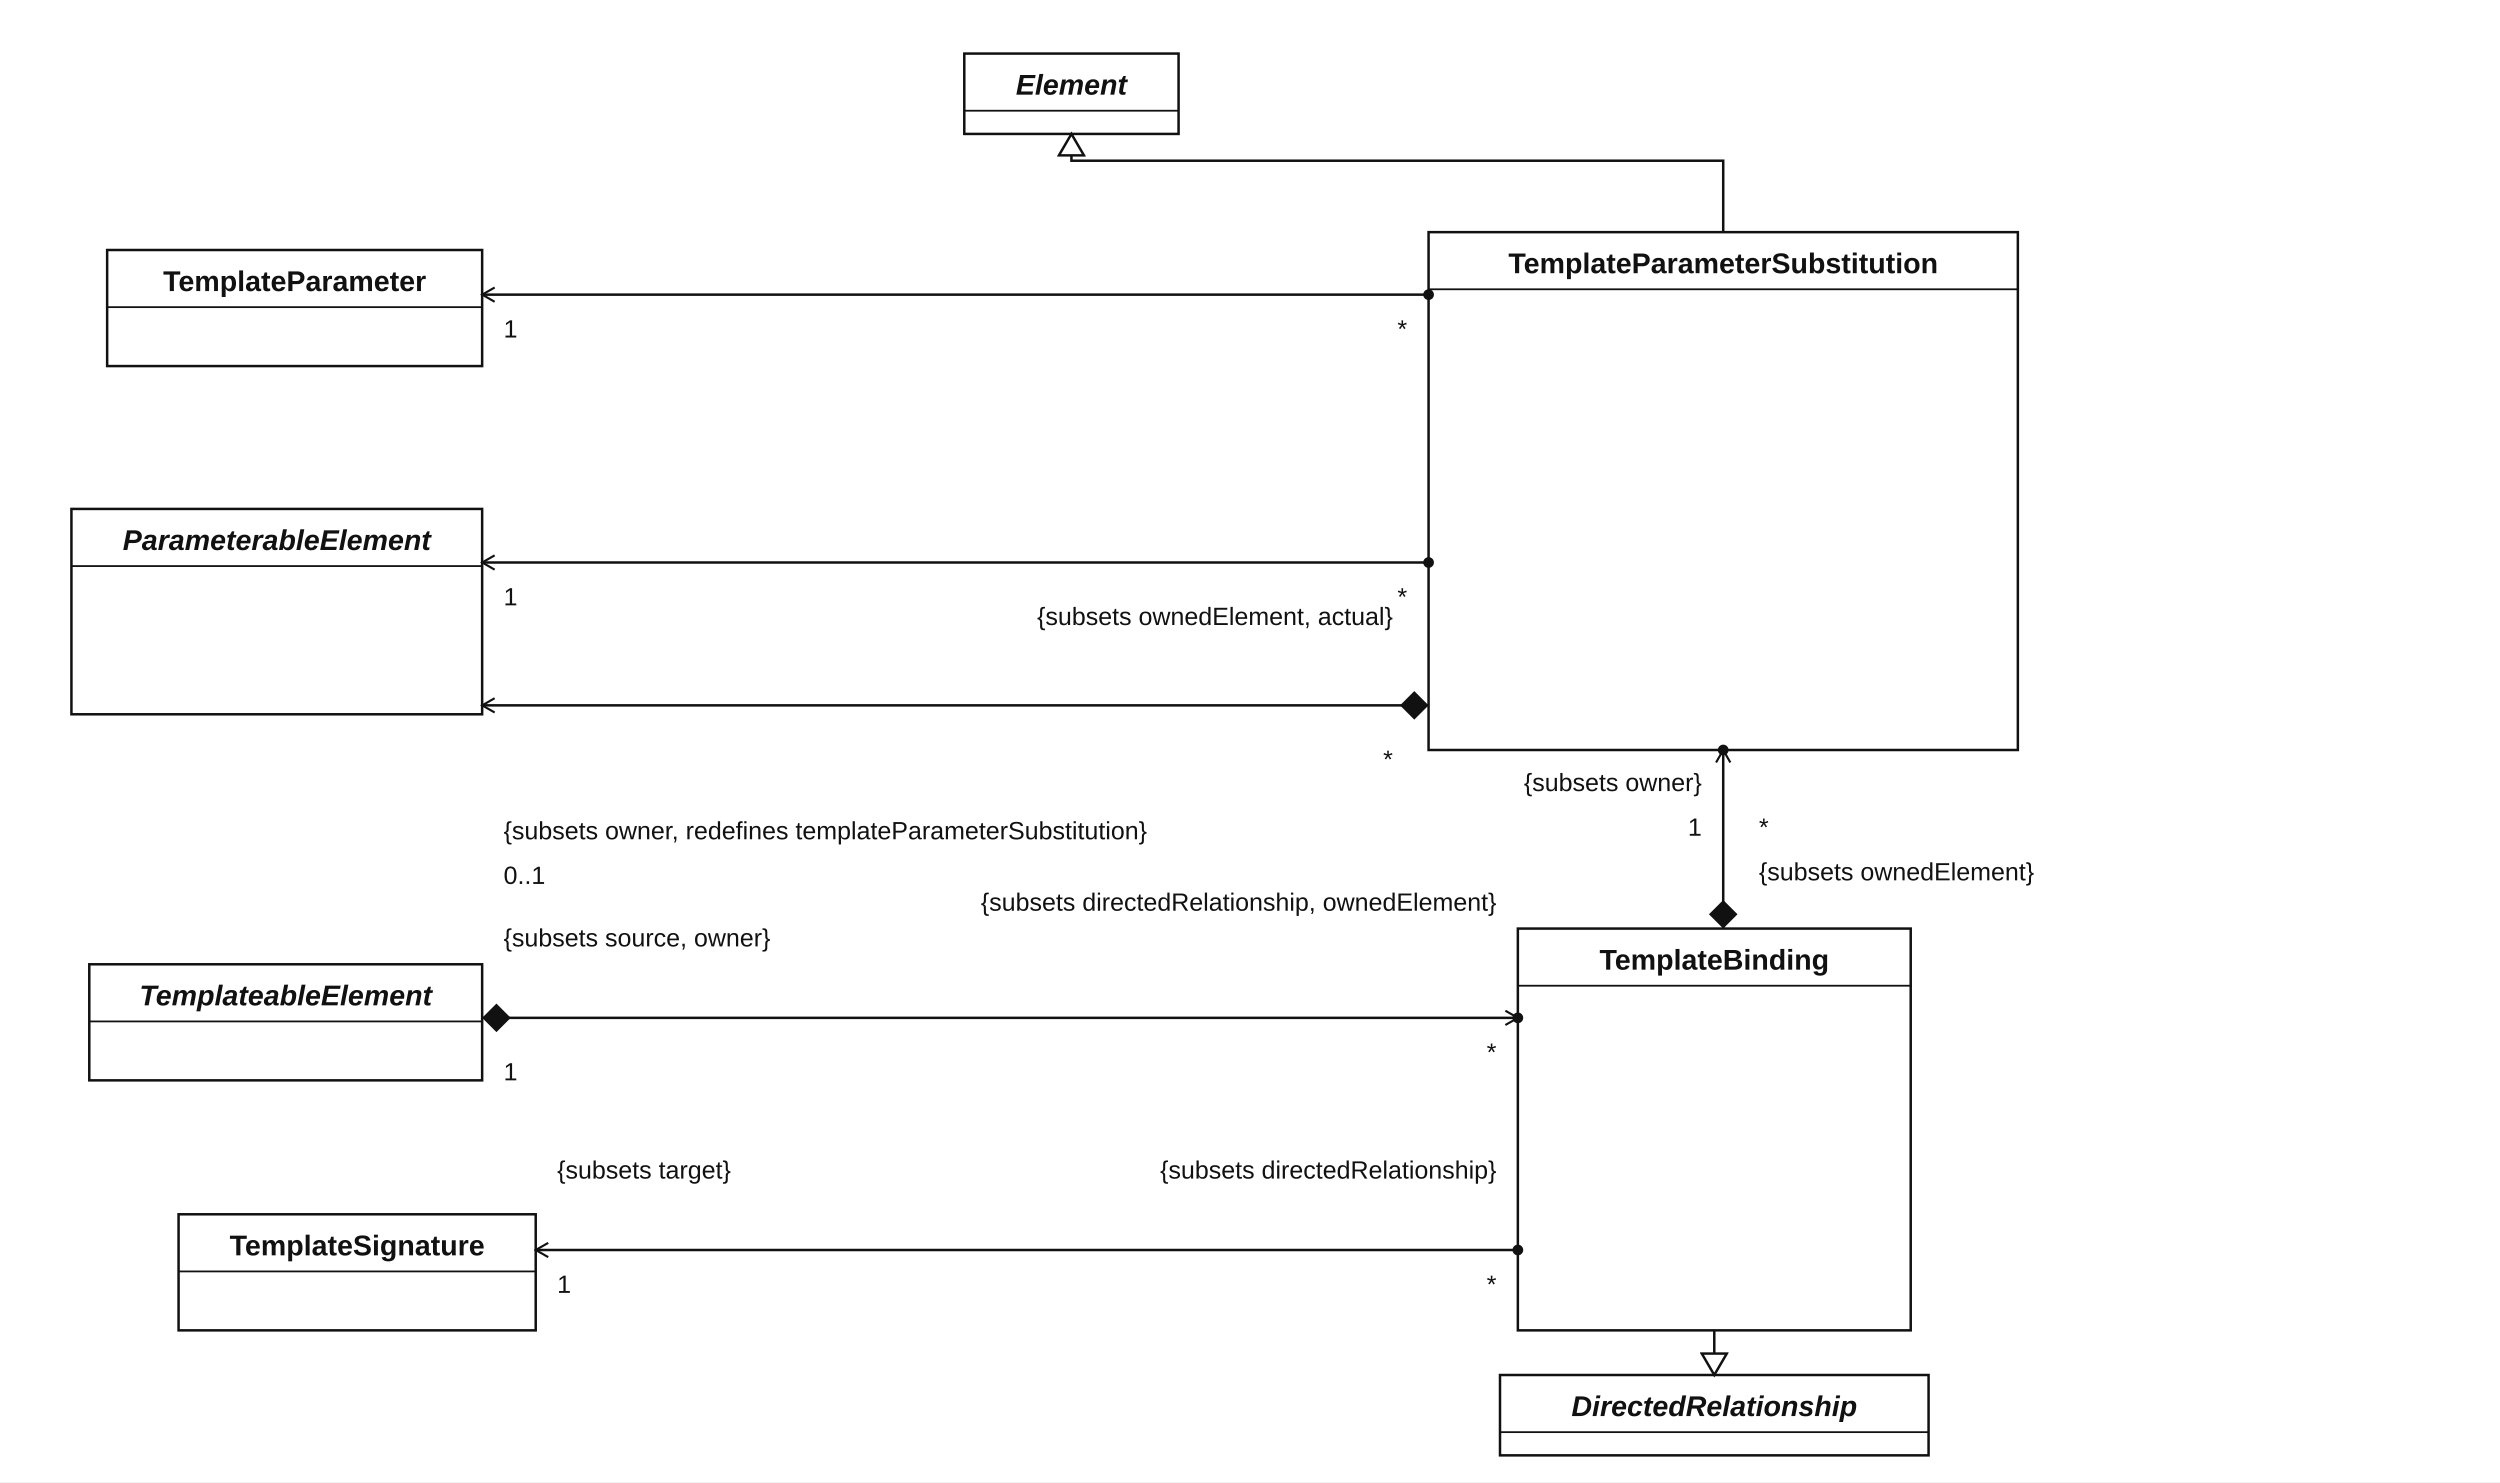
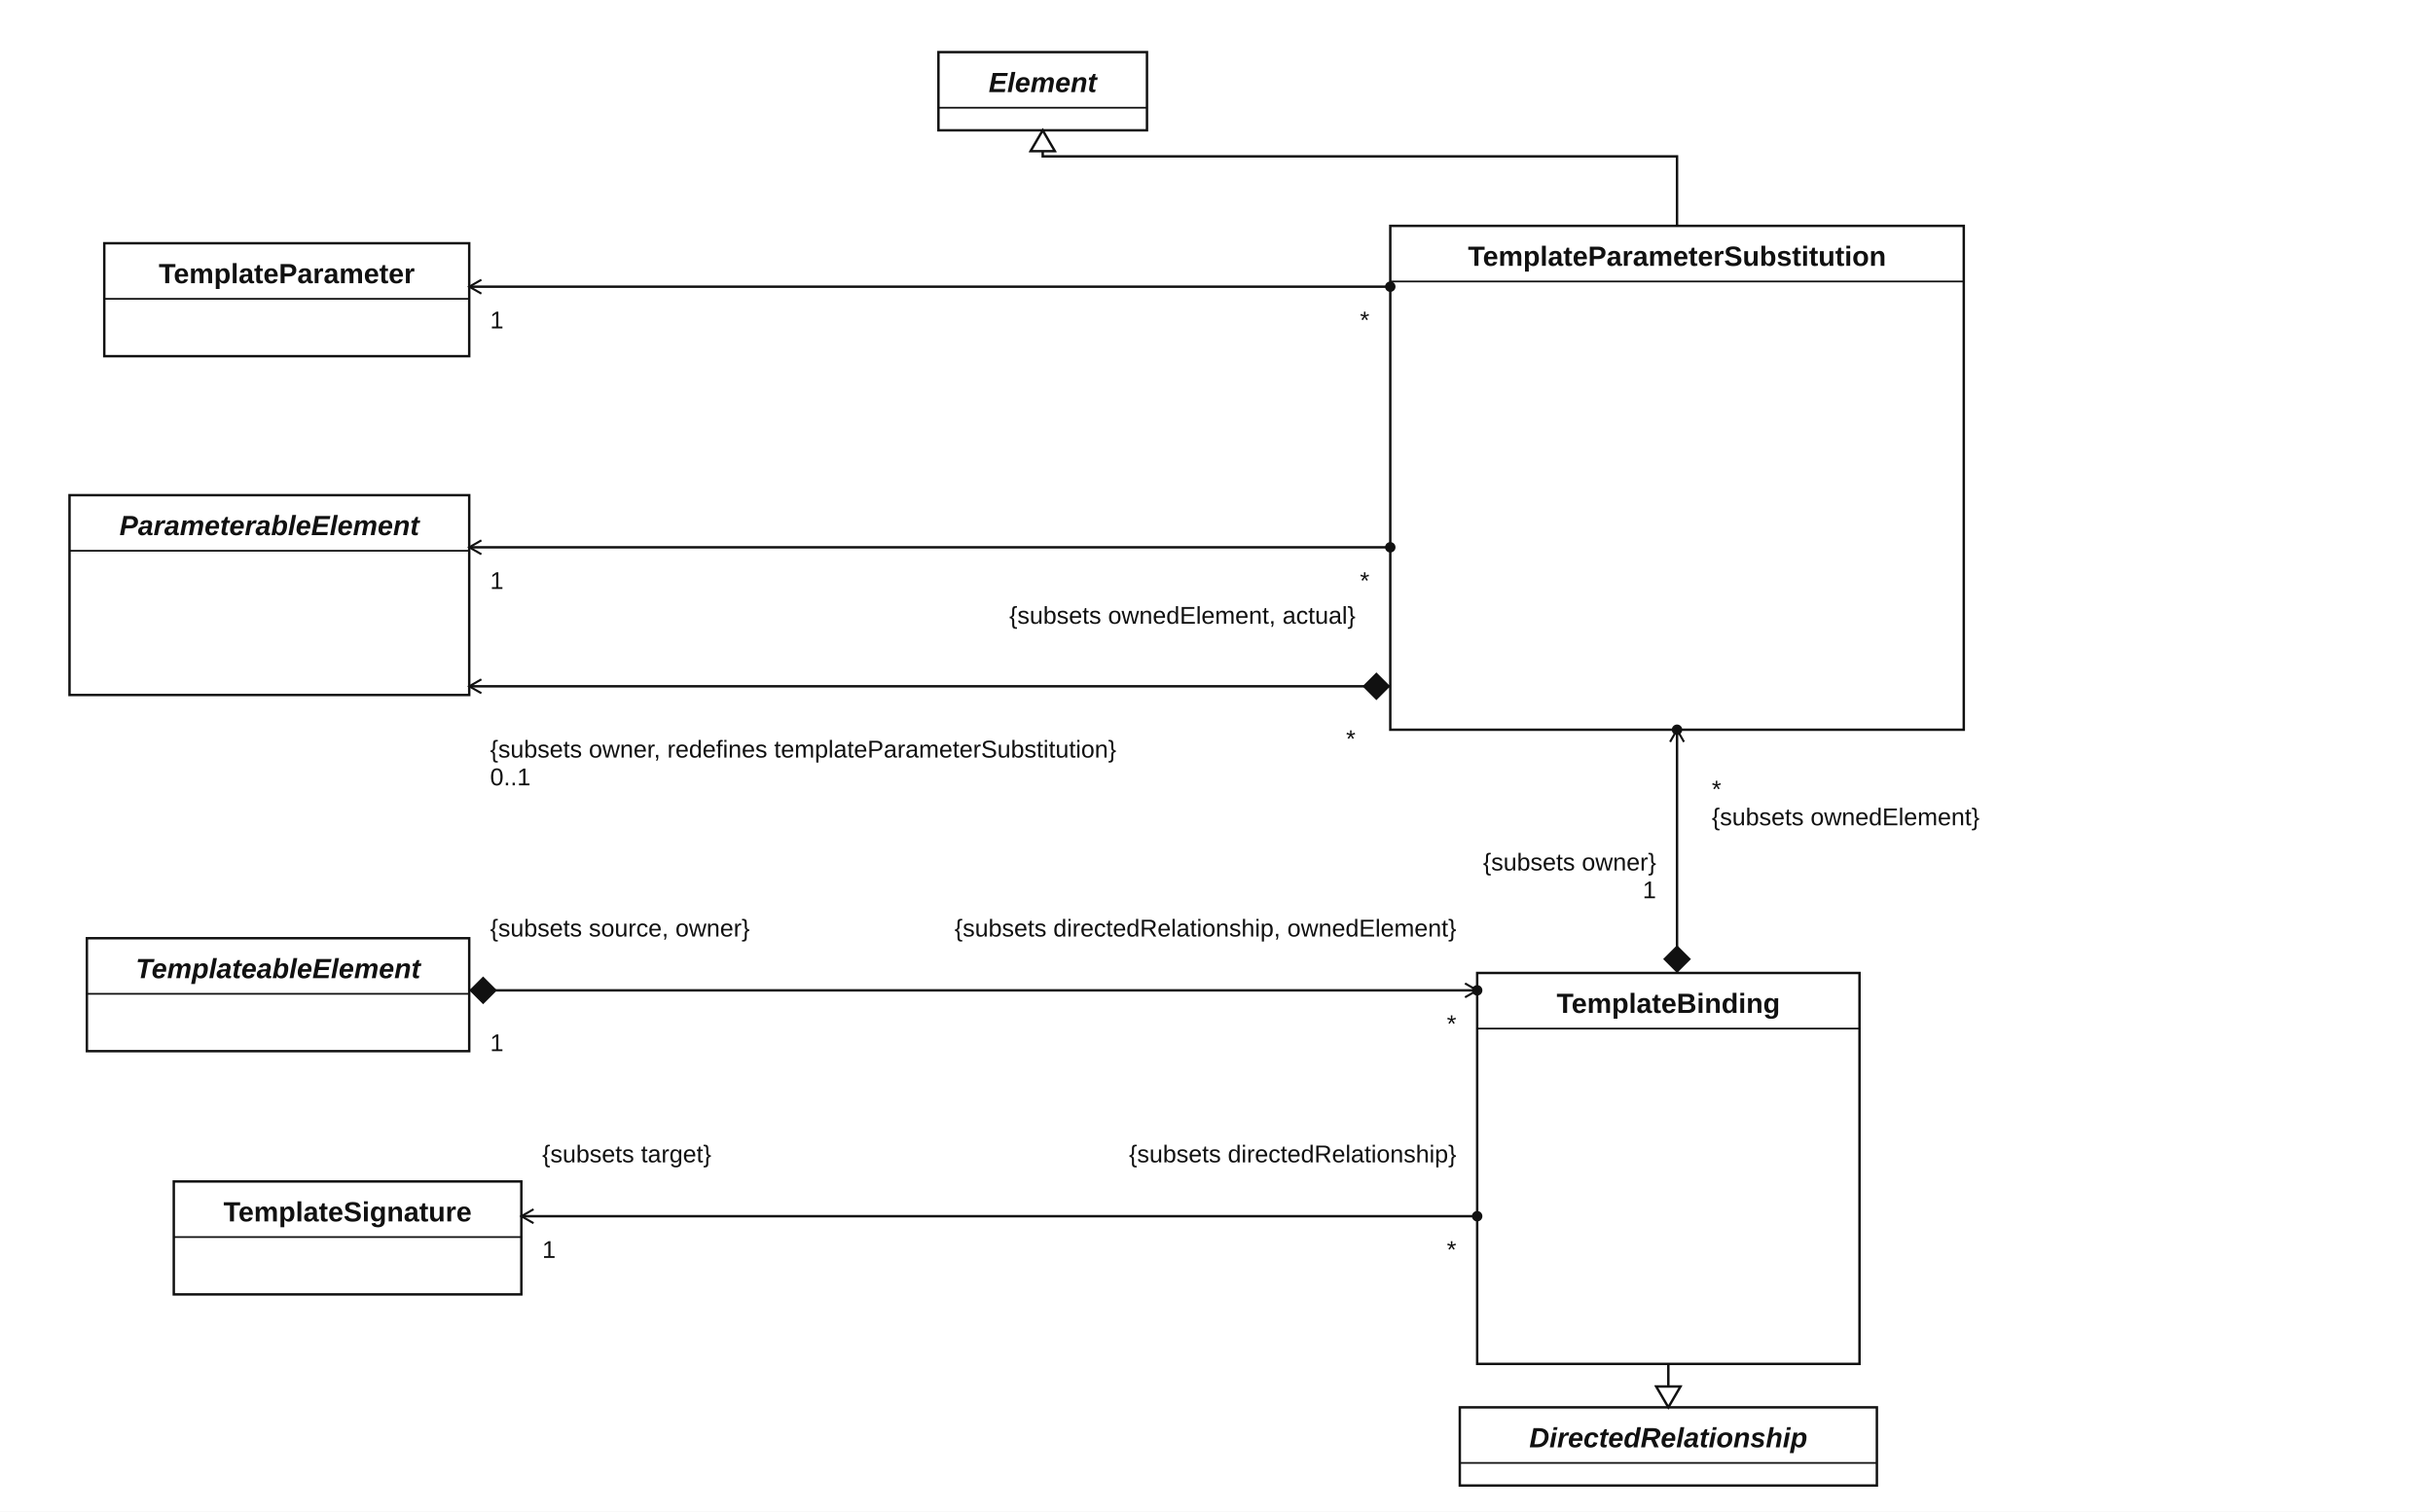
- <svg xmlns="http://www.w3.org/2000/svg" width="1400" height="830" viewBox="0 0 1400 830" role="img" aria-labelledby="diagram-title diagram-description" data-figure="7.4">
+ <svg xmlns="http://www.w3.org/2000/svg" width="1400" height="870" viewBox="0 0 1400 870" role="img" aria-labelledby="diagram-title diagram-description" data-figure="7.4">
  <defs>
    <marker id="generalization" markerWidth="15" markerHeight="16" refX="13" refY="8" orient="auto" markerUnits="userSpaceOnUse">
      <path d="M 1 1 L 13 8 L 1 15 Z" fill="#ffffff" stroke="#111111" stroke-width="1.4" />
    </marker>
    <marker id="navigation" markerWidth="9" markerHeight="10" refX="8" refY="5" orient="auto" markerUnits="userSpaceOnUse">
      <path d="M 1 1 L 8 5 L 1 9" fill="none" stroke="context-stroke" stroke-width="1.2" />
    </marker>
    <marker id="navigation-start" markerWidth="9" markerHeight="10" refX="8" refY="5" orient="auto-start-reverse" markerUnits="userSpaceOnUse">
      <path d="M 1 1 L 8 5 L 1 9" fill="none" stroke="context-stroke" stroke-width="1.2" />
    </marker>
    <style>.background, .class-box, .package-box, .note-box { fill: #ffffff; }
  .class-box, .package-box, .note-box, .association, .generalization-line,
  .class-divider, .example-association, .dependency-line, .note-link { stroke: #111111; stroke-width: 1.4; }
  .association, .generalization-line, .class-divider, .example-association,
  .dependency-line, .note-link { fill: none; }
  .class-divider { stroke-width: 1; }
  text { fill: #111111; font-family: Arial, Helvetica, sans-serif; font-size: 16px; }
  .class-name { font-weight: 700; }
  .abstract { font-style: italic; }
  .attribute, .operation { font-size: 14px; }
  .association-end, .association-label, .example-association-group .example-label { font-size: 14px; }
  .end-dot, .composition { fill: #111111; }
  .dependency-line, .note-link { stroke-dasharray: 7 5; }
  .template-signature { stroke-dasharray: 4 3; }
  a { cursor: pointer; }
  a:hover .class-box, a:hover .note-box { fill: #eef3fb; stroke: #1e3a8a; }
  a:focus-visible { outline: none; }
  a:focus-visible .class-box, a:focus-visible .note-box { stroke: #7c3aed; stroke-width: 3; }
  .association, .example-association, .dependency-line { pointer-events: stroke; }
  .association-hitbox { fill: none; stroke: transparent; stroke-width: 12; pointer-events: stroke; }
  .association-group:hover .association, .example-association-group:hover .example-association,
  .dependency-group:hover .dependency-line { stroke: #1e3a8a; stroke-width: 2.2; }
  .association-group:hover text, .example-association-group:hover text,
  .dependency-group:hover text { fill: #1e3a8a; }
  .association-group:hover .end-dot, .association-group:hover .composition,
  .example-association-group:hover .end-dot { fill: #1e3a8a; }
  .association-end { cursor: help; }</style>
  </defs>
-   <rect class="background" width="1400" height="830" />
+   <rect class="background" width="1400" height="870" />
  <a class="class-node" data-classifier="Element" href="../../index.html#/classifier/element" target="_top" aria-label="Element — открыть описание класса">
    <rect class="class-box" x="540" y="30" width="120" height="45" />
    <line class="class-divider" x1="540" y1="62" x2="660" y2="62" />
    <text class="class-name abstract" x="600.0" y="53" text-anchor="middle">Element</text>
  </a>
  <a class="class-node" data-classifier="TemplateParameter" href="../../index.html#/classifier/templateparameter" target="_top" aria-label="TemplateParameter — открыть описание класса">
    <rect class="class-box" x="60" y="140" width="210" height="65" />
    <line class="class-divider" x1="60" y1="172" x2="270" y2="172" />
    <text class="class-name" x="165.0" y="163" text-anchor="middle">TemplateParameter</text>
  </a>
  <a class="class-node" data-classifier="ParameterableElement" href="../../index.html#/classifier/parameterableelement" target="_top" aria-label="ParameterableElement — открыть описание класса">
    <rect class="class-box" x="40" y="285" width="230" height="115" />
    <line class="class-divider" x1="40" y1="317" x2="270" y2="317" />
    <text class="class-name abstract" x="155.0" y="308" text-anchor="middle">ParameterableElement</text>
  </a>
  <a class="class-node" data-classifier="TemplateParameterSubstitution" href="../../index.html#/classifier/templateparametersubstitution" target="_top" aria-label="TemplateParameterSubstitution — открыть описание класса">
    <rect class="class-box" x="800" y="130" width="330" height="290" />
    <line class="class-divider" x1="800" y1="162" x2="1130" y2="162" />
    <text class="class-name" x="965.0" y="153" text-anchor="middle">TemplateParameterSubstitution</text>
  </a>
  <a class="class-node" data-classifier="TemplateableElement" href="../../index.html#/classifier/templateableelement" target="_top" aria-label="TemplateableElement — открыть описание класса">
    <rect class="class-box" x="50" y="540" width="220" height="65" />
    <line class="class-divider" x1="50" y1="572" x2="270" y2="572" />
    <text class="class-name abstract" x="160.0" y="563" text-anchor="middle">TemplateableElement</text>
  </a>
  <a class="class-node" data-classifier="TemplateSignature" href="../../index.html#/classifier/templatesignature" target="_top" aria-label="TemplateSignature — открыть описание класса">
    <rect class="class-box" x="100" y="680" width="200" height="65" />
    <line class="class-divider" x1="100" y1="712" x2="300" y2="712" />
    <text class="class-name" x="200.0" y="703" text-anchor="middle">TemplateSignature</text>
  </a>
  <a class="class-node" data-classifier="TemplateBinding" href="../../index.html#/classifier/templatebinding" target="_top" aria-label="TemplateBinding — открыть описание класса">
-     <rect class="class-box" x="850" y="520" width="220" height="225" />
-     <line class="class-divider" x1="850" y1="552" x2="1070" y2="552" />
-     <text class="class-name" x="960.0" y="543" text-anchor="middle">TemplateBinding</text>
+     <rect class="class-box" x="850" y="560" width="220" height="225" />
+     <line class="class-divider" x1="850" y1="592" x2="1070" y2="592" />
+     <text class="class-name" x="960.0" y="583" text-anchor="middle">TemplateBinding</text>
  </a>
  <a class="class-node" data-classifier="DirectedRelationship" href="../../index.html#/classifier/directedrelationship" target="_top" aria-label="DirectedRelationship — открыть описание класса">
-     <rect class="class-box" x="840" y="770" width="240" height="45" />
-     <line class="class-divider" x1="840" y1="802" x2="1080" y2="802" />
-     <text class="class-name abstract" x="960.0" y="793" text-anchor="middle">DirectedRelationship</text>
+     <rect class="class-box" x="840" y="810" width="240" height="45" />
+     <line class="class-divider" x1="840" y1="842" x2="1080" y2="842" />
+     <text class="class-name abstract" x="960.0" y="833" text-anchor="middle">DirectedRelationship</text>
  </a>
  <path class="generalization-line" d="M 965 130 V 90 H 600 V 75" data-child="TemplateParameterSubstitution" data-parent="Element" marker-end="url(#generalization)" />
-   <path class="generalization-line" d="M 960 745 V 770" data-child="TemplateBinding" data-parent="DirectedRelationship" marker-end="url(#generalization)" />
+   <path class="generalization-line" d="M 960 785 V 810" data-child="TemplateBinding" data-parent="DirectedRelationship" marker-end="url(#generalization)" />
  <a class="association-link" href="../../index.html#/association/a-formal-templateparametersubstitution" target="_top" aria-label="Открыть описание ассоциации A_formal_templateParameterSubstitution">
    <g class="association-group" id="A_formal_templateParameterSubstitution">
      <path class="association" d="M 270 165 H 800" marker-start="url(#navigation-start)" />
      <path class="association-hitbox" d="M 270 165 H 800" aria-hidden="true" />
      <circle class="end-dot" cx="800" cy="165" r="3" />
      <text class="association-end" x="282" y="150" />
      <text class="association-end" x="788" y="150" text-anchor="end" />
      <text class="association-label" x="282" y="189">1</text>
      <text class="association-label" x="788" y="189" text-anchor="end">*</text>
    </g>
  </a>
  <a class="association-link" href="../../index.html#/association/a-actual-templateparametersubstitution" target="_top" aria-label="Открыть описание ассоциации A_actual_templateParameterSubstitution">
    <g class="association-group" id="A_actual_templateParameterSubstitution">
      <path class="association" d="M 270 315 H 800" marker-start="url(#navigation-start)" />
      <path class="association-hitbox" d="M 270 315 H 800" aria-hidden="true" />
      <circle class="end-dot" cx="800" cy="315" r="3" />
      <text class="association-end" x="282" y="300" />
      <text class="association-end" x="788" y="300" text-anchor="end" />
      <text class="association-label" x="282" y="339">1</text>
      <text class="association-label" x="788" y="339" text-anchor="end">*</text>
    </g>
  </a>
  <a class="association-link" href="../../index.html#/association/a-ownedactual-owningtemplateparametersubstitution" target="_top" aria-label="Открыть описание ассоциации A_ownedActual_owningTemplateParameterSubstitution">
    <g class="association-group" id="A_ownedActual_owningTemplateParameterSubstitution">
      <path class="association" d="M 270 395 H 800" marker-start="url(#navigation-start)" />
      <path class="association-hitbox" d="M 270 395 H 800" aria-hidden="true" />
      <polygon class="composition" points="800,395 792,387 784,395 792,403" />
      <text class="association-end" x="282" y="420" />
      <text class="association-end" x="780" y="375" text-anchor="end" />
-       <text class="association-label" x="282" y="495">0..1</text>
-       <text class="association-label" x="282" y="470">{subsets owner, redefines templateParameterSubstitution}</text>
-       <text class="association-label" x="780" y="350" text-anchor="end">{subsets ownedElement, actual}</text>
+       <text class="association-label" x="282" y="452">0..1</text>
+       <text class="association-label" x="282" y="436">{subsets owner, redefines templateParameterSubstitution}</text>
+       <text class="association-label" x="780" y="359" text-anchor="end">{subsets ownedElement, actual}</text>
      <text class="association-label" x="780" y="430" text-anchor="end">*</text>
    </g>
  </a>
  <a class="association-link" href="../../index.html#/association/a-parametersubstitution-templatebinding" target="_top" aria-label="Открыть описание ассоциации A_parameterSubstitution_templateBinding">
    <g class="association-group" id="A_parameterSubstitution_templateBinding">
-       <path class="association" d="M 965 420 V 520" marker-start="url(#navigation-start)" />
-       <path class="association-hitbox" d="M 965 420 V 520" aria-hidden="true" />
-       <polygon class="composition" points="965,520 957,512 965,504 973,512" />
+       <path class="association" d="M 965 420 V 560" marker-start="url(#navigation-start)" />
+       <path class="association-hitbox" d="M 965 420 V 560" aria-hidden="true" />
+       <polygon class="composition" points="965,560 957,552 965,544 973,552" />
      <circle class="end-dot" cx="965" cy="420" r="3" />
-       <text class="association-end" x="953" y="493" text-anchor="end" />
+       <text class="association-end" x="953" y="533" text-anchor="end" />
      <text class="association-end" x="985" y="443" />
-       <text class="association-label" x="953" y="443" text-anchor="end">{subsets owner}</text>
-       <text class="association-label" x="953" y="468" text-anchor="end">1</text>
-       <text class="association-label" x="985" y="493">{subsets ownedElement}</text>
-       <text class="association-label" x="985" y="468">*</text>
+       <text class="association-label" x="953" y="501" text-anchor="end">{subsets owner}</text>
+       <text class="association-label" x="953" y="517" text-anchor="end">1</text>
+       <text class="association-label" x="985" y="475">{subsets ownedElement}</text>
+       <text class="association-label" x="985" y="459">*</text>
    </g>
  </a>
  <a class="association-link" href="../../index.html#/association/a-templatebinding-boundelement" target="_top" aria-label="Открыть описание ассоциации A_templateBinding_boundElement">
    <g class="association-group" id="A_templateBinding_boundElement">
      <path class="association" d="M 270 570 H 850" marker-end="url(#navigation)" />
      <path class="association-hitbox" d="M 270 570 H 850" aria-hidden="true" />
      <polygon class="composition" points="270,570 278,562 286,570 278,578" />
      <circle class="end-dot" cx="850" cy="570" r="3" />
      <text class="association-end" x="282" y="555" />
      <text class="association-end" x="838" y="555" text-anchor="end" />
-       <text class="association-label" x="282" y="530">{subsets source, owner}</text>
+       <text class="association-label" x="282" y="539">{subsets source, owner}</text>
      <text class="association-label" x="282" y="605">1</text>
-       <text class="association-label" x="838" y="510" text-anchor="end">{subsets directedRelationship, ownedElement}</text>
+       <text class="association-label" x="838" y="539" text-anchor="end">{subsets directedRelationship, ownedElement}</text>
      <text class="association-label" x="838" y="594" text-anchor="end">*</text>
    </g>
  </a>
  <a class="association-link" href="../../index.html#/association/a-signature-templatebinding" target="_top" aria-label="Открыть описание ассоциации A_signature_templateBinding">
    <g class="association-group" id="A_signature_templateBinding">
      <path class="association" d="M 300 700 H 850" marker-start="url(#navigation-start)" />
      <path class="association-hitbox" d="M 300 700 H 850" aria-hidden="true" />
      <circle class="end-dot" cx="850" cy="700" r="3" />
      <text class="association-end" x="312" y="685" />
      <text class="association-end" x="838" y="685" text-anchor="end" />
-       <text class="association-label" x="312" y="660">{subsets target}</text>
+       <text class="association-label" x="312" y="669">{subsets target}</text>
      <text class="association-label" x="312" y="724">1</text>
-       <text class="association-label" x="838" y="660" text-anchor="end">{subsets directedRelationship}</text>
+       <text class="association-label" x="838" y="669" text-anchor="end">{subsets directedRelationship}</text>
      <text class="association-label" x="838" y="724" text-anchor="end">*</text>
    </g>
  </a>
</svg>
